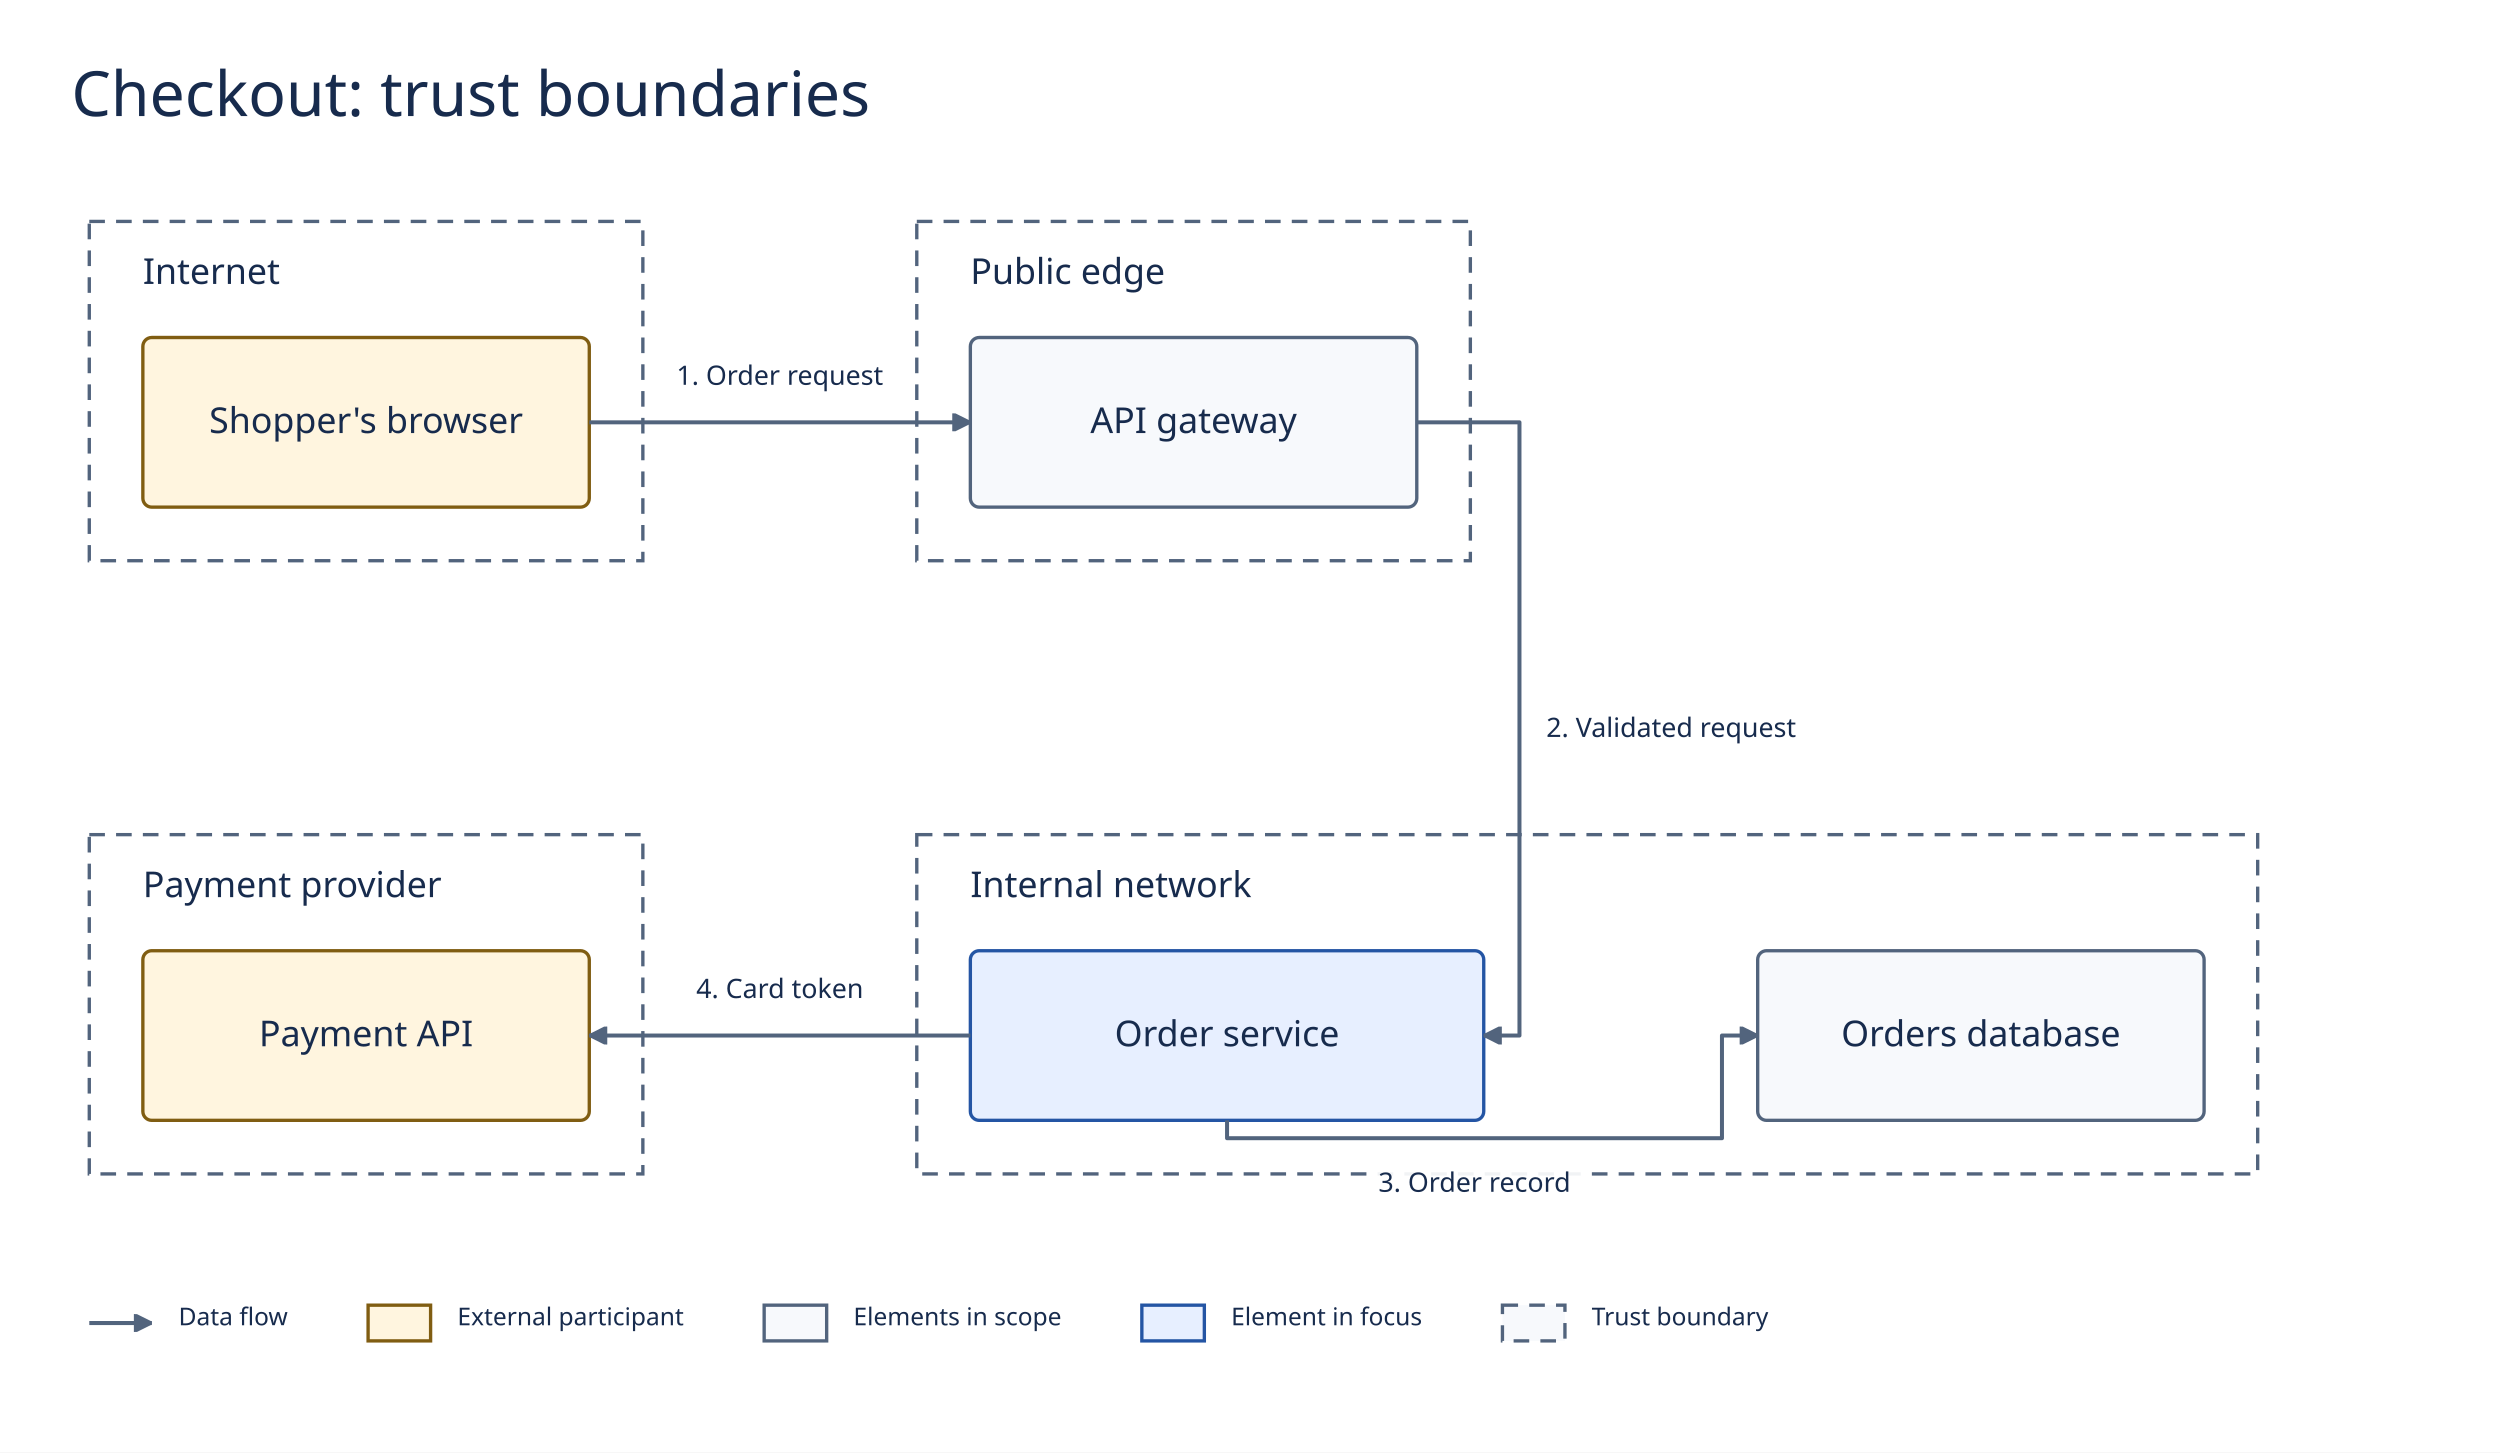
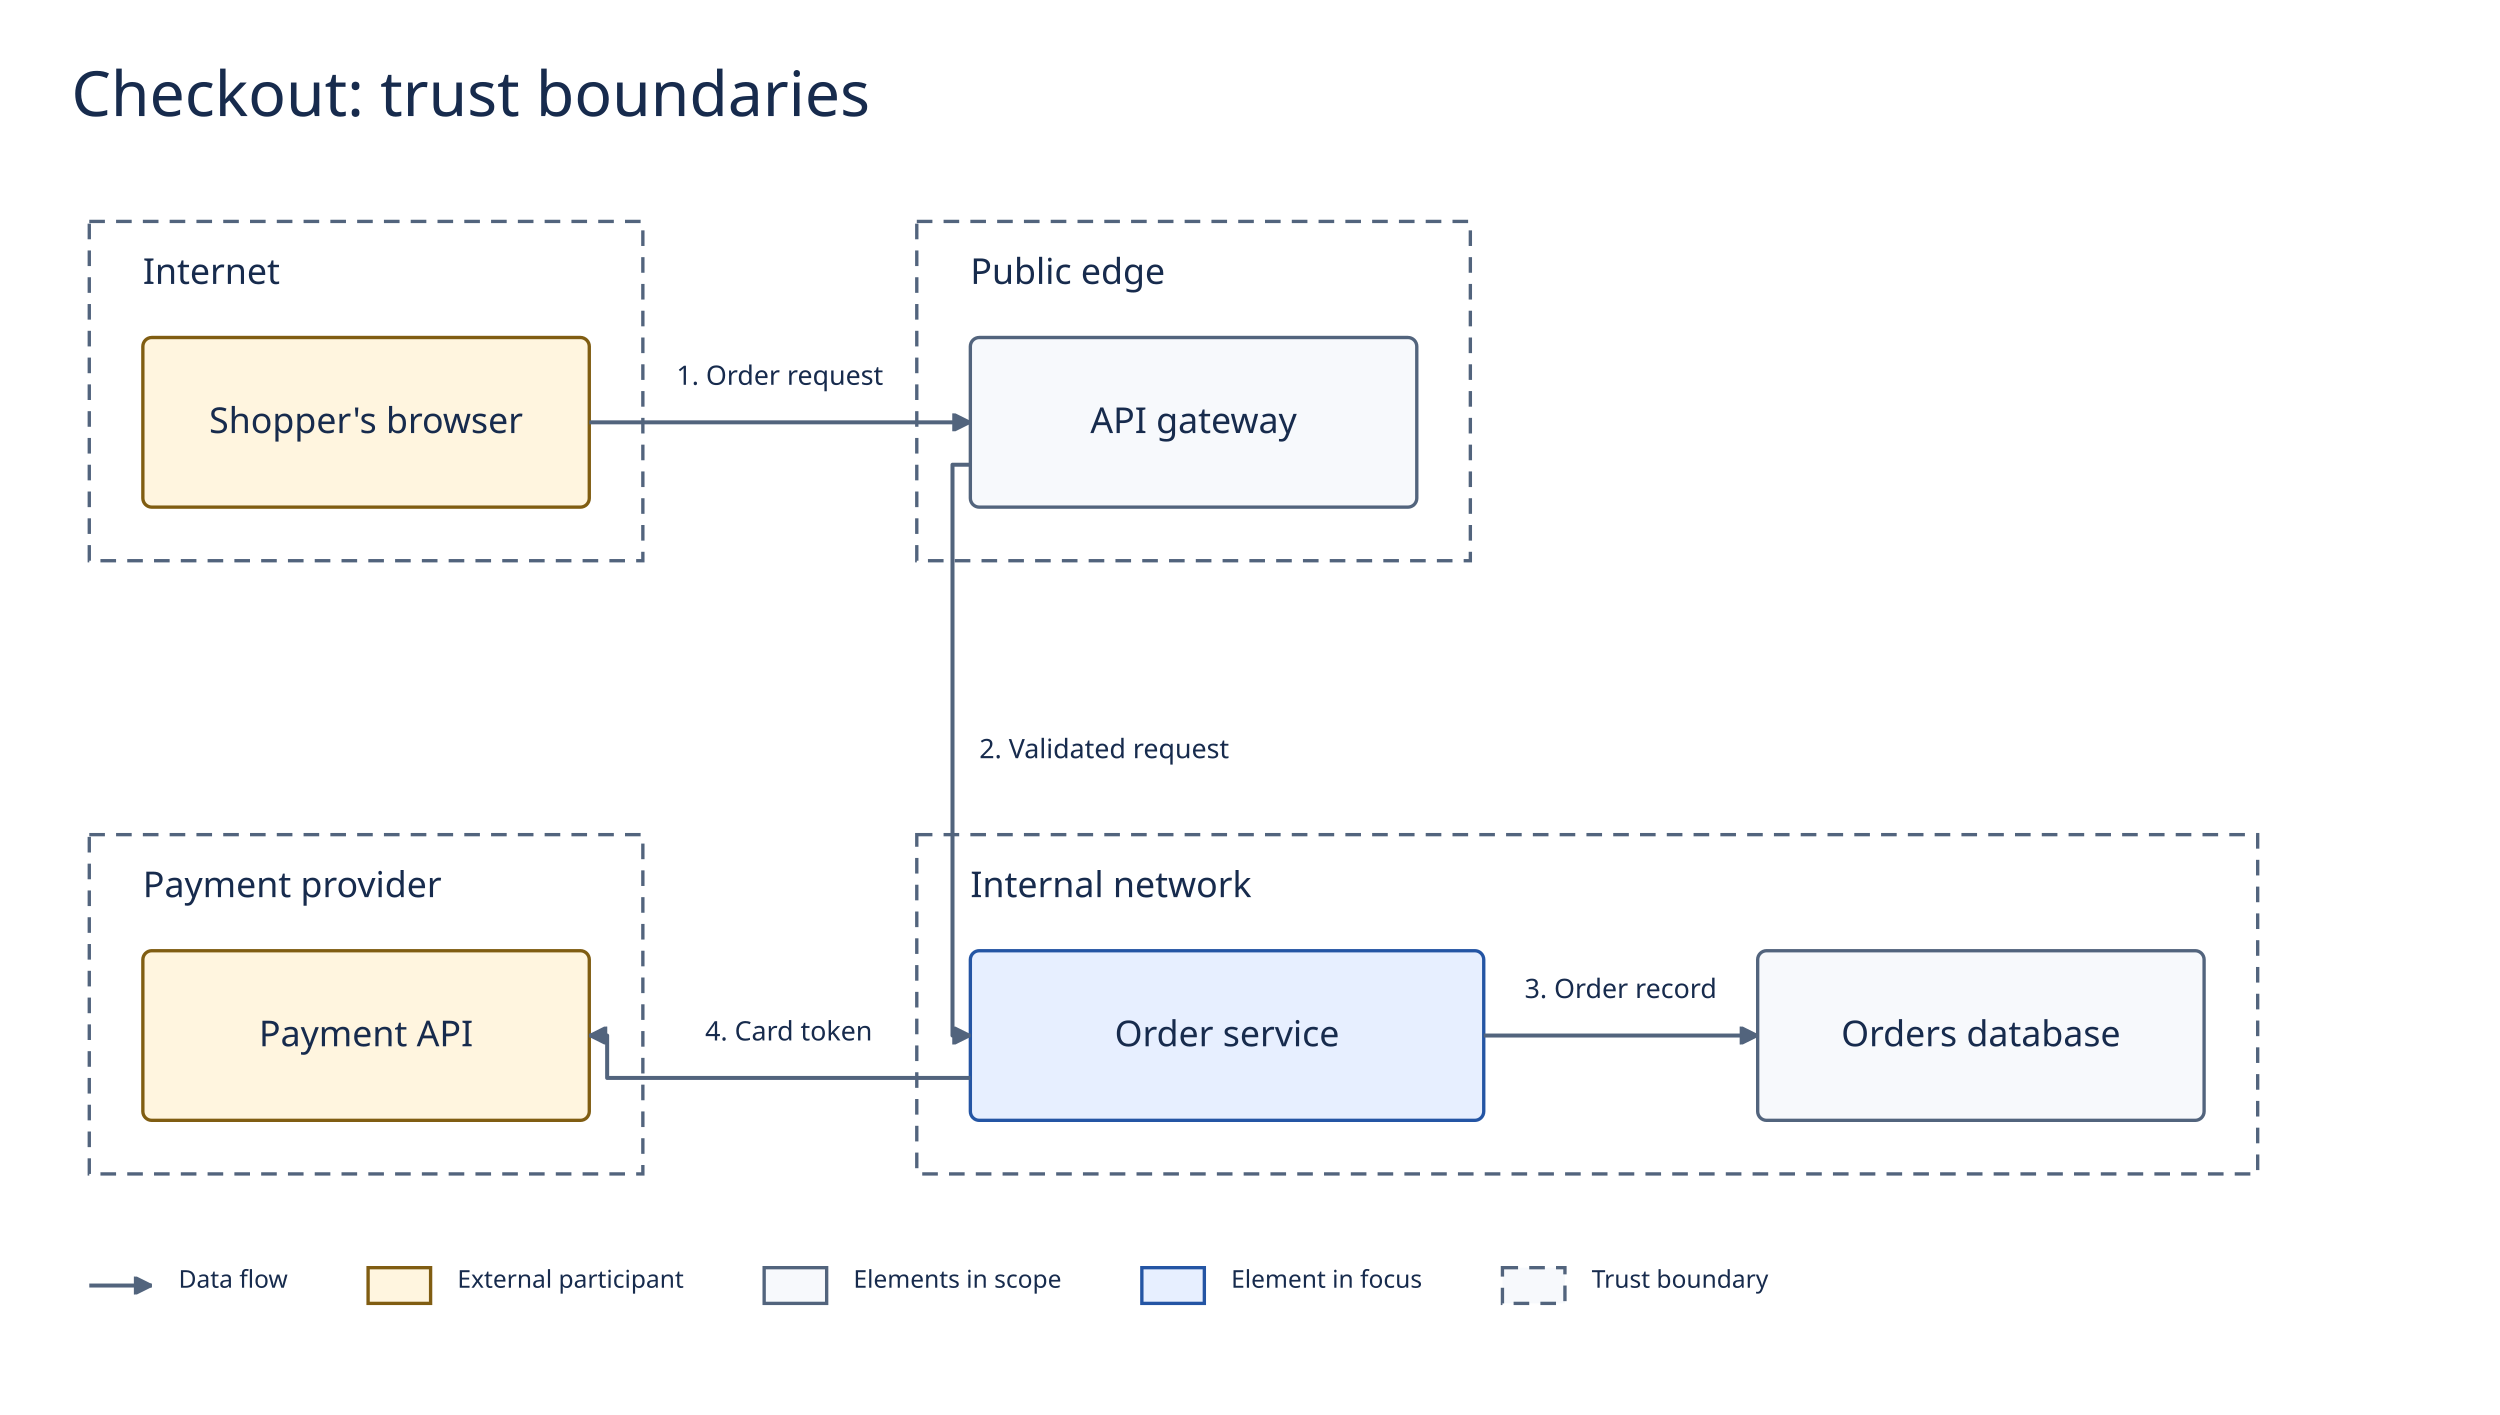
- <svg xmlns="http://www.w3.org/2000/svg" viewBox="0 0 1120 650.719" width="1120" height="650.719" lang="en" role="img" aria-labelledby="f2-en-document-title f2-en-document-desc" data-archatlas="0.1" data-measured-with="pillow">
+ <svg xmlns="http://www.w3.org/2000/svg" viewBox="0 0 1120 633.919" width="1120" height="633.919" lang="en" role="img" aria-labelledby="f2-en-document-title f2-en-document-desc" data-archatlas="0.1" data-measured-with="pillow">
  <defs>
    <marker id="f2-en-marker-peer-arrow" viewBox="0 0 10 10" refX="10" refY="5" markerWidth="8" markerHeight="8" markerUnits="userSpaceOnUse" orient="auto-start-reverse">
      <path d="M 0 0 L 10 5 L 0 10 Z" fill="#52647d" stroke="#52647d" stroke-width="1.5" />
    </marker>
    <marker id="f2-en-marker-peer-circle" viewBox="0 0 10 10" refX="5" refY="5" markerWidth="8" markerHeight="8" markerUnits="userSpaceOnUse">
      <circle cx="5" cy="5" r="3.5" fill="#ffffff" stroke="#52647d" stroke-width="1.5" />
    </marker>
  </defs>
-   <rect width="1120" height="650.719" fill="#ffffff" data-role="canvas" />
+   <rect width="1120" height="633.919" fill="#ffffff" data-role="canvas" />
  <rect id="f2-en-shape-group-g_net" data-id="g_net" data-role="group" data-parent="" data-kind="frame" fill="#ffffff" stroke="#52647d" stroke-width="1.5" data-box="40 99.2 248 152" stroke-dasharray="7 5" x="40" y="99.2" width="248" height="152" rx="0" />
  <rect id="f2-en-shape-node-shopper" data-id="shopper" data-role="node" data-parent="g_net" data-kind="external" fill="#fff5df" stroke="#805d12" stroke-width="1.5" data-box="64 151.2 200 76" x="64" y="151.2" width="200" height="76" rx="4" />
  <rect id="f2-en-shape-group-g_edge" data-id="g_edge" data-role="group" data-parent="" data-kind="frame" fill="#ffffff" stroke="#52647d" stroke-width="1.5" data-box="410.719 99.2 248 152" stroke-dasharray="7 5" x="410.719" y="99.2" width="248" height="152" rx="0" />
  <rect id="f2-en-shape-node-gw" data-id="gw" data-role="node" data-parent="g_edge" data-kind="component" fill="#f7f9fc" stroke="#52647d" stroke-width="1.5" data-box="434.719 151.2 200 76" x="434.719" y="151.2" width="200" height="76" rx="4" />
  <rect id="f2-en-shape-group-g_tp" data-id="g_tp" data-role="group" data-parent="" data-kind="frame" fill="#ffffff" stroke="#52647d" stroke-width="1.5" data-box="40 373.919 248 152" stroke-dasharray="7 5" x="40" y="373.919" width="248" height="152" rx="0" />
  <rect id="f2-en-shape-node-pay" data-id="pay" data-role="node" data-parent="g_tp" data-kind="external" fill="#fff5df" stroke="#805d12" stroke-width="1.5" data-box="64 425.919 200 76" x="64" y="425.919" width="200" height="76" rx="4" />
  <rect id="f2-en-shape-group-g_int" data-id="g_int" data-role="group" data-parent="" data-kind="frame" fill="#ffffff" stroke="#52647d" stroke-width="1.5" data-box="410.719 373.919 600.719 152" stroke-dasharray="7 5" x="410.719" y="373.919" width="600.719" height="152" rx="0" />
  <rect id="f2-en-shape-node-ord" data-id="ord" data-role="node" data-parent="g_int" data-kind="component" fill="#e7efff" stroke="#2455a4" stroke-width="1.5" data-box="434.719 425.919 230 76" x="434.719" y="425.919" width="230" height="76" rx="4" />
  <rect id="f2-en-shape-node-db" data-id="db" data-role="node" data-parent="g_int" data-kind="store" fill="#f7f9fc" stroke="#52647d" stroke-width="1.5" data-box="787.438 425.919 200 76" x="787.438" y="425.919" width="200" height="76" rx="4" />
-   <rect id="f2-en-shape-legend-swatch-__legend-swatch-1" data-id="__legend-swatch-1" data-role="legend-swatch" data-parent="" data-kind="component" fill="#fff5df" stroke="#805d12" stroke-width="1.5" data-box="164.906 584.719 28 16" x="164.906" y="584.719" width="28" height="16" rx="0" />
-   <rect id="f2-en-shape-legend-swatch-__legend-swatch-2" data-id="__legend-swatch-2" data-role="legend-swatch" data-parent="" data-kind="component" fill="#f7f9fc" stroke="#52647d" stroke-width="1.5" data-box="342.344 584.719 28 16" x="342.344" y="584.719" width="28" height="16" rx="0" />
-   <rect id="f2-en-shape-legend-swatch-__legend-swatch-3" data-id="__legend-swatch-3" data-role="legend-swatch" data-parent="" data-kind="component" fill="#e7efff" stroke="#2455a4" stroke-width="1.5" data-box="511.547 584.719 28 16" x="511.547" y="584.719" width="28" height="16" rx="0" />
-   <rect id="f2-en-shape-legend-swatch-__legend-swatch-4" data-id="__legend-swatch-4" data-role="legend-swatch" data-parent="" data-kind="component" fill="#f7f9fc" stroke="#52647d" stroke-width="1.5" data-box="673.094 584.719 28 16" stroke-dasharray="7 5" x="673.094" y="584.719" width="28" height="16" rx="0" />
+   <rect id="f2-en-shape-legend-swatch-__legend-swatch-1" data-id="__legend-swatch-1" data-role="legend-swatch" data-parent="" data-kind="component" fill="#fff5df" stroke="#805d12" stroke-width="1.5" data-box="164.906 567.919 28 16" x="164.906" y="567.919" width="28" height="16" rx="0" />
+   <rect id="f2-en-shape-legend-swatch-__legend-swatch-2" data-id="__legend-swatch-2" data-role="legend-swatch" data-parent="" data-kind="component" fill="#f7f9fc" stroke="#52647d" stroke-width="1.5" data-box="342.344 567.919 28 16" x="342.344" y="567.919" width="28" height="16" rx="0" />
+   <rect id="f2-en-shape-legend-swatch-__legend-swatch-3" data-id="__legend-swatch-3" data-role="legend-swatch" data-parent="" data-kind="component" fill="#e7efff" stroke="#2455a4" stroke-width="1.5" data-box="511.547 567.919 28 16" x="511.547" y="567.919" width="28" height="16" rx="0" />
+   <rect id="f2-en-shape-legend-swatch-__legend-swatch-4" data-id="__legend-swatch-4" data-role="legend-swatch" data-parent="" data-kind="component" fill="#f7f9fc" stroke="#52647d" stroke-width="1.5" data-box="673.094 567.919 28 16" stroke-dasharray="7 5" x="673.094" y="567.919" width="28" height="16" rx="0" />
  <polyline id="f2-en-edge-edge-1" data-id="edge-1" data-role="edge" data-from="shopper" data-to="gw" data-kind="data" points="264,189.2 434.719,189.2" fill="none" stroke="#52647d" stroke-width="1.8" stroke-linejoin="round" marker-end="url(#f2-en-marker-peer-arrow)" />
-   <polyline id="f2-en-edge-edge-2" data-id="edge-2" data-role="edge" data-from="gw" data-to="ord" data-kind="data" points="634.719,189.2 680.719,189.2 680.719,463.919 664.719,463.919" fill="none" stroke="#52647d" stroke-width="1.8" stroke-linejoin="round" marker-end="url(#f2-en-marker-peer-arrow)" />
-   <polyline id="f2-en-edge-edge-3" data-id="edge-3" data-role="edge" data-from="ord" data-to="db" data-kind="data" points="549.719,501.919 549.719,509.919 771.438,509.919 771.438,463.919 787.438,463.919" fill="none" stroke="#52647d" stroke-width="1.8" stroke-linejoin="round" marker-end="url(#f2-en-marker-peer-arrow)" />
-   <polyline id="f2-en-edge-edge-4" data-id="edge-4" data-role="edge" data-from="ord" data-to="pay" data-kind="data" points="434.719,463.919 264,463.919" fill="none" stroke="#52647d" stroke-width="1.8" stroke-linejoin="round" marker-end="url(#f2-en-marker-peer-arrow)" />
-   <polyline id="f2-en-edge-legend-line-0" data-id="legend-line-0" data-role="edge" data-from="" data-to="" data-kind="legend" points="40,592.719 68,592.719" fill="none" stroke="#52647d" stroke-width="1.8" stroke-linejoin="round" marker-end="url(#f2-en-marker-peer-arrow)" />
+   <polyline id="f2-en-edge-edge-2" data-id="edge-2" data-role="edge" data-from="gw" data-to="ord" data-kind="data" points="434.719,208.2 426.719,208.2 426.719,463.919 434.719,463.919" fill="none" stroke="#52647d" stroke-width="1.8" stroke-linejoin="round" marker-end="url(#f2-en-marker-peer-arrow)" />
+   <polyline id="f2-en-edge-edge-3" data-id="edge-3" data-role="edge" data-from="ord" data-to="db" data-kind="data" points="664.719,463.919 787.438,463.919" fill="none" stroke="#52647d" stroke-width="1.8" stroke-linejoin="round" marker-end="url(#f2-en-marker-peer-arrow)" />
+   <polyline id="f2-en-edge-edge-4" data-id="edge-4" data-role="edge" data-from="ord" data-to="pay" data-kind="data" points="434.719,482.919 272,482.919 272,463.919 264,463.919" fill="none" stroke="#52647d" stroke-width="1.8" stroke-linejoin="round" marker-end="url(#f2-en-marker-peer-arrow)" />
+   <polyline id="f2-en-edge-legend-line-0" data-id="legend-line-0" data-role="edge" data-from="" data-to="" data-kind="legend" points="40,575.919 68,575.919" fill="none" stroke="#52647d" stroke-width="1.8" stroke-linejoin="round" marker-end="url(#f2-en-marker-peer-arrow)" />
  <rect id="f2-en-shape-label-bg-__edge-1-background" data-id="__edge-1-background" data-role="label-bg" data-parent="edge-1" x="298.039" y="156.4" width="102.641" height="24.8" fill="#ffffff" fill-opacity="0.92" rx="3" />
-   <rect id="f2-en-shape-label-bg-__edge-2-background" data-id="__edge-2-background" data-role="label-bg" data-parent="edge-2" x="687.719" y="314.159" width="121.922" height="24.8" fill="#ffffff" fill-opacity="0.92" rx="3" />
-   <rect id="f2-en-shape-label-bg-__edge-3-background" data-id="__edge-3-background" data-role="label-bg" data-parent="edge-3" x="612.516" y="517.919" width="96.125" height="24.8" fill="#ffffff" fill-opacity="0.92" rx="3" />
-   <rect id="f2-en-shape-label-bg-__edge-4-background" data-id="__edge-4-background" data-role="label-bg" data-parent="edge-4" x="306.898" y="431.119" width="84.922" height="24.8" fill="#ffffff" fill-opacity="0.92" rx="3" />
+   <rect id="f2-en-shape-label-bg-__edge-2-background" data-id="__edge-2-background" data-role="label-bg" data-parent="edge-2" x="433.719" y="323.659" width="121.922" height="24.8" fill="#ffffff" fill-opacity="0.92" rx="3" />
+   <rect id="f2-en-shape-label-bg-__edge-3-background" data-id="__edge-3-background" data-role="label-bg" data-parent="edge-3" x="678.016" y="431.119" width="96.125" height="24.8" fill="#ffffff" fill-opacity="0.92" rx="3" />
+   <rect id="f2-en-shape-label-bg-__edge-4-background" data-id="__edge-4-background" data-role="label-bg" data-parent="edge-4" x="310.898" y="450.119" width="84.922" height="24.8" fill="#ffffff" fill-opacity="0.92" rx="3" />
  <text id="f2-en-text-title-figure-title" data-id="figure-title" data-role="title" data-owner="" x="32" y="52" data-source="Checkout: trust boundaries" font-size="28" font-family="&quot;Noto Sans CJK SC&quot;, &quot;Source Han Sans SC&quot;, &quot;PingFang SC&quot;, &quot;Microsoft YaHei&quot;, &quot;WenQuanYi Zen Hei&quot;, &quot;Noto Sans&quot;, &quot;DejaVu Sans&quot;, &quot;Liberation Sans&quot;, sans-serif" text-anchor="start" fill="#172b4d" data-text-box="32 24 357.734 39.2">
    <tspan x="32" y="52">
-       <tspan font-family="Noto Sans">Checkout: trust boundaries</tspan>
+       <tspan font-family="Noto Sans" x="32">Checkout:</tspan>
+       <tspan font-family="Noto Sans" x="163.031"> </tspan>
+       <tspan font-family="Noto Sans" x="170.312">trust</tspan>
+       <tspan font-family="Noto Sans" x="232.797"> </tspan>
+       <tspan font-family="Noto Sans" x="240.078">boundaries</tspan>
    </tspan>
  </text>
  <text id="f2-en-text-group-title-g_net-title" data-id="g_net-title" data-role="group-title" data-owner="g_net" x="64" y="127.2" data-source="Internet" font-size="16" font-family="&quot;Noto Sans CJK SC&quot;, &quot;Source Han Sans SC&quot;, &quot;PingFang SC&quot;, &quot;Microsoft YaHei&quot;, &quot;WenQuanYi Zen Hei&quot;, &quot;Noto Sans&quot;, &quot;DejaVu Sans&quot;, &quot;Liberation Sans&quot;, sans-serif" text-anchor="start" fill="#172b4d" data-text-box="64 111.2 61.438 22.4">
    <tspan x="64" y="127.2">
-       <tspan font-family="Noto Sans">Internet</tspan>
+       <tspan font-family="Noto Sans" x="64">Internet</tspan>
    </tspan>
  </text>
-   <text id="f2-en-text-name-shopper-name" data-id="shopper-name" data-role="name" data-owner="shopper" x="164" y="194" data-source="Shopper's browser" font-size="16" font-family="&quot;Noto Sans CJK SC&quot;, &quot;Source Han Sans SC&quot;, &quot;PingFang SC&quot;, &quot;Microsoft YaHei&quot;, &quot;WenQuanYi Zen Hei&quot;, &quot;Noto Sans&quot;, &quot;DejaVu Sans&quot;, &quot;Liberation Sans&quot;, sans-serif" text-anchor="middle" fill="#172b4d" data-text-box="93.68 178 140.641 22.4">
-     <tspan x="164" y="194">
-       <tspan font-family="Noto Sans">Shopper's browser</tspan>
+   <text id="f2-en-text-name-shopper-name" data-id="shopper-name" data-role="name" data-owner="shopper" x="164" y="194" data-source="Shopper's browser" font-size="16" font-family="&quot;Noto Sans CJK SC&quot;, &quot;Source Han Sans SC&quot;, &quot;PingFang SC&quot;, &quot;Microsoft YaHei&quot;, &quot;WenQuanYi Zen Hei&quot;, &quot;Noto Sans&quot;, &quot;DejaVu Sans&quot;, &quot;Liberation Sans&quot;, sans-serif" text-anchor="start" fill="#172b4d" data-text-box="93.68 178 140.641 22.4">
+     <tspan x="93.68" y="194">
+       <tspan font-family="Noto Sans" x="93.68">Shopper's</tspan>
+       <tspan font-family="Noto Sans" x="168.773"> </tspan>
+       <tspan font-family="Noto Sans" x="172.93">browser</tspan>
    </tspan>
  </text>
  <text id="f2-en-text-group-title-g_edge-title" data-id="g_edge-title" data-role="group-title" data-owner="g_edge" x="434.719" y="127.2" data-source="Public edge" font-size="16" font-family="&quot;Noto Sans CJK SC&quot;, &quot;Source Han Sans SC&quot;, &quot;PingFang SC&quot;, &quot;Microsoft YaHei&quot;, &quot;WenQuanYi Zen Hei&quot;, &quot;Noto Sans&quot;, &quot;DejaVu Sans&quot;, &quot;Liberation Sans&quot;, sans-serif" text-anchor="start" fill="#172b4d" data-text-box="434.719 111.2 87.266 22.4">
    <tspan x="434.719" y="127.2">
-       <tspan font-family="Noto Sans">Public edge</tspan>
+       <tspan font-family="Noto Sans" x="434.719">Public</tspan>
+       <tspan font-family="Noto Sans" x="480.078"> </tspan>
+       <tspan font-family="Noto Sans" x="484.234">edge</tspan>
    </tspan>
  </text>
-   <text id="f2-en-text-name-gw-name" data-id="gw-name" data-role="name" data-owner="gw" x="534.719" y="194" data-source="API gateway" font-size="16" font-family="&quot;Noto Sans CJK SC&quot;, &quot;Source Han Sans SC&quot;, &quot;PingFang SC&quot;, &quot;Microsoft YaHei&quot;, &quot;WenQuanYi Zen Hei&quot;, &quot;Noto Sans&quot;, &quot;DejaVu Sans&quot;, &quot;Liberation Sans&quot;, sans-serif" text-anchor="middle" fill="#172b4d" data-text-box="488.469 178 92.5 22.4">
-     <tspan x="534.719" y="194">
-       <tspan font-family="Noto Sans">API gateway</tspan>
+   <text id="f2-en-text-name-gw-name" data-id="gw-name" data-role="name" data-owner="gw" x="534.719" y="194" data-source="API gateway" font-size="16" font-family="&quot;Noto Sans CJK SC&quot;, &quot;Source Han Sans SC&quot;, &quot;PingFang SC&quot;, &quot;Microsoft YaHei&quot;, &quot;WenQuanYi Zen Hei&quot;, &quot;Noto Sans&quot;, &quot;DejaVu Sans&quot;, &quot;Liberation Sans&quot;, sans-serif" text-anchor="start" fill="#172b4d" data-text-box="488.469 178 92.5 22.4">
+     <tspan x="488.469" y="194">
+       <tspan font-family="Noto Sans" x="488.469">API</tspan>
+       <tspan font-family="Noto Sans" x="513.797"> </tspan>
+       <tspan font-family="Noto Sans" x="517.953">gateway</tspan>
    </tspan>
  </text>
  <text id="f2-en-text-group-title-g_tp-title" data-id="g_tp-title" data-role="group-title" data-owner="g_tp" x="64" y="401.919" data-source="Payment provider" font-size="16" font-family="&quot;Noto Sans CJK SC&quot;, &quot;Source Han Sans SC&quot;, &quot;PingFang SC&quot;, &quot;Microsoft YaHei&quot;, &quot;WenQuanYi Zen Hei&quot;, &quot;Noto Sans&quot;, &quot;DejaVu Sans&quot;, &quot;Liberation Sans&quot;, sans-serif" text-anchor="start" fill="#172b4d" data-text-box="64 385.919 133.875 22.4">
    <tspan x="64" y="401.919">
-       <tspan font-family="Noto Sans">Payment provider</tspan>
+       <tspan font-family="Noto Sans" x="64">Payment</tspan>
+       <tspan font-family="Noto Sans" x="130.469"> </tspan>
+       <tspan font-family="Noto Sans" x="134.625">provider</tspan>
    </tspan>
  </text>
-   <text id="f2-en-text-name-pay-name" data-id="pay-name" data-role="name" data-owner="pay" x="164" y="468.719" data-source="Payment API" font-size="16" font-family="&quot;Noto Sans CJK SC&quot;, &quot;Source Han Sans SC&quot;, &quot;PingFang SC&quot;, &quot;Microsoft YaHei&quot;, &quot;WenQuanYi Zen Hei&quot;, &quot;Noto Sans&quot;, &quot;DejaVu Sans&quot;, &quot;Liberation Sans&quot;, sans-serif" text-anchor="middle" fill="#172b4d" data-text-box="116.023 452.719 95.953 22.4">
-     <tspan x="164" y="468.719">
-       <tspan font-family="Noto Sans">Payment API</tspan>
+   <text id="f2-en-text-name-pay-name" data-id="pay-name" data-role="name" data-owner="pay" x="164" y="468.719" data-source="Payment API" font-size="16" font-family="&quot;Noto Sans CJK SC&quot;, &quot;Source Han Sans SC&quot;, &quot;PingFang SC&quot;, &quot;Microsoft YaHei&quot;, &quot;WenQuanYi Zen Hei&quot;, &quot;Noto Sans&quot;, &quot;DejaVu Sans&quot;, &quot;Liberation Sans&quot;, sans-serif" text-anchor="start" fill="#172b4d" data-text-box="116.023 452.719 95.953 22.4">
+     <tspan x="116.023" y="468.719">
+       <tspan font-family="Noto Sans" x="116.023">Payment</tspan>
+       <tspan font-family="Noto Sans" x="182.492"> </tspan>
+       <tspan font-family="Noto Sans" x="186.648">API</tspan>
    </tspan>
  </text>
  <text id="f2-en-text-group-title-g_int-title" data-id="g_int-title" data-role="group-title" data-owner="g_int" x="434.719" y="401.919" data-source="Internal network" font-size="16" font-family="&quot;Noto Sans CJK SC&quot;, &quot;Source Han Sans SC&quot;, &quot;PingFang SC&quot;, &quot;Microsoft YaHei&quot;, &quot;WenQuanYi Zen Hei&quot;, &quot;Noto Sans&quot;, &quot;DejaVu Sans&quot;, &quot;Liberation Sans&quot;, sans-serif" text-anchor="start" fill="#172b4d" data-text-box="434.719 385.919 126 22.4">
    <tspan x="434.719" y="401.919">
-       <tspan font-family="Noto Sans">Internal network</tspan>
+       <tspan font-family="Noto Sans" x="434.719">Internal</tspan>
+       <tspan font-family="Noto Sans" x="494.438"> </tspan>
+       <tspan font-family="Noto Sans" x="498.594">network</tspan>
    </tspan>
  </text>
-   <text id="f2-en-text-name-ord-name" data-id="ord-name" data-role="name" data-owner="ord" x="549.719" y="468.719" data-source="Order service" font-size="16" font-family="&quot;Noto Sans CJK SC&quot;, &quot;Source Han Sans SC&quot;, &quot;PingFang SC&quot;, &quot;Microsoft YaHei&quot;, &quot;WenQuanYi Zen Hei&quot;, &quot;Noto Sans&quot;, &quot;DejaVu Sans&quot;, &quot;Liberation Sans&quot;, sans-serif" text-anchor="middle" fill="#172b4d" data-text-box="499.367 452.719 100.703 22.4">
-     <tspan x="549.719" y="468.719">
-       <tspan font-family="Noto Sans">Order service</tspan>
+   <text id="f2-en-text-name-ord-name" data-id="ord-name" data-role="name" data-owner="ord" x="549.719" y="468.719" data-source="Order service" font-size="16" font-family="&quot;Noto Sans CJK SC&quot;, &quot;Source Han Sans SC&quot;, &quot;PingFang SC&quot;, &quot;Microsoft YaHei&quot;, &quot;WenQuanYi Zen Hei&quot;, &quot;Noto Sans&quot;, &quot;DejaVu Sans&quot;, &quot;Liberation Sans&quot;, sans-serif" text-anchor="start" fill="#172b4d" data-text-box="499.367 452.719 100.703 22.4">
+     <tspan x="499.367" y="468.719">
+       <tspan font-family="Noto Sans" x="499.367">Order</tspan>
+       <tspan font-family="Noto Sans" x="543.648"> </tspan>
+       <tspan font-family="Noto Sans" x="547.805">service</tspan>
    </tspan>
  </text>
-   <text id="f2-en-text-name-db-name" data-id="db-name" data-role="name" data-owner="db" x="887.438" y="468.719" data-source="Orders database" font-size="16" font-family="&quot;Noto Sans CJK SC&quot;, &quot;Source Han Sans SC&quot;, &quot;PingFang SC&quot;, &quot;Microsoft YaHei&quot;, &quot;WenQuanYi Zen Hei&quot;, &quot;Noto Sans&quot;, &quot;DejaVu Sans&quot;, &quot;Liberation Sans&quot;, sans-serif" text-anchor="middle" fill="#172b4d" data-text-box="824.859 452.719 125.156 22.4">
-     <tspan x="887.438" y="468.719">
-       <tspan font-family="Noto Sans">Orders database</tspan>
+   <text id="f2-en-text-name-db-name" data-id="db-name" data-role="name" data-owner="db" x="887.438" y="468.719" data-source="Orders database" font-size="16" font-family="&quot;Noto Sans CJK SC&quot;, &quot;Source Han Sans SC&quot;, &quot;PingFang SC&quot;, &quot;Microsoft YaHei&quot;, &quot;WenQuanYi Zen Hei&quot;, &quot;Noto Sans&quot;, &quot;DejaVu Sans&quot;, &quot;Liberation Sans&quot;, sans-serif" text-anchor="start" fill="#172b4d" data-text-box="824.859 452.719 125.156 22.4">
+     <tspan x="824.859" y="468.719">
+       <tspan font-family="Noto Sans" x="824.859">Orders</tspan>
+       <tspan font-family="Noto Sans" x="876.797"> </tspan>
+       <tspan font-family="Noto Sans" x="880.953">database</tspan>
    </tspan>
  </text>
-   <text id="f2-en-text-edge-label-edge-1-label" data-id="edge-1-label" data-role="edge-label" data-owner="edge-1" x="349.359" y="172.4" data-source="1. Order request" font-size="12" font-family="&quot;Noto Sans CJK SC&quot;, &quot;Source Han Sans SC&quot;, &quot;PingFang SC&quot;, &quot;Microsoft YaHei&quot;, &quot;WenQuanYi Zen Hei&quot;, &quot;Noto Sans&quot;, &quot;DejaVu Sans&quot;, &quot;Liberation Sans&quot;, sans-serif" text-anchor="middle" fill="#172b4d" data-text-box="303.039 160.4 92.641 16.8">
-     <tspan x="349.359" y="172.4">
-       <tspan font-family="Noto Sans">1. Order request</tspan>
+   <text id="f2-en-text-edge-label-edge-1-label" data-id="edge-1-label" data-role="edge-label" data-owner="edge-1" x="349.359" y="172.4" data-source="1. Order request" font-size="12" font-family="&quot;Noto Sans CJK SC&quot;, &quot;Source Han Sans SC&quot;, &quot;PingFang SC&quot;, &quot;Microsoft YaHei&quot;, &quot;WenQuanYi Zen Hei&quot;, &quot;Noto Sans&quot;, &quot;DejaVu Sans&quot;, &quot;Liberation Sans&quot;, sans-serif" text-anchor="start" fill="#172b4d" data-text-box="303.039 160.4 92.641 16.8">
+     <tspan x="303.039" y="172.4">
+       <tspan font-family="Noto Sans" x="303.039">1.</tspan>
+       <tspan font-family="Noto Sans" x="313.117"> </tspan>
+       <tspan font-family="Noto Sans" x="316.242">Order</tspan>
+       <tspan font-family="Noto Sans" x="349.43"> </tspan>
+       <tspan font-family="Noto Sans" x="352.555">request</tspan>
    </tspan>
  </text>
-   <text id="f2-en-text-edge-label-edge-2-label" data-id="edge-2-label" data-role="edge-label" data-owner="edge-2" x="748.68" y="330.159" data-source="2. Validated request" font-size="12" font-family="&quot;Noto Sans CJK SC&quot;, &quot;Source Han Sans SC&quot;, &quot;PingFang SC&quot;, &quot;Microsoft YaHei&quot;, &quot;WenQuanYi Zen Hei&quot;, &quot;Noto Sans&quot;, &quot;DejaVu Sans&quot;, &quot;Liberation Sans&quot;, sans-serif" text-anchor="middle" fill="#172b4d" data-text-box="692.719 318.159 111.922 16.8">
-     <tspan x="748.68" y="330.159">
-       <tspan font-family="Noto Sans">2. Validated request</tspan>
+   <text id="f2-en-text-edge-label-edge-2-label" data-id="edge-2-label" data-role="edge-label" data-owner="edge-2" x="494.68" y="339.659" data-source="2. Validated request" font-size="12" font-family="&quot;Noto Sans CJK SC&quot;, &quot;Source Han Sans SC&quot;, &quot;PingFang SC&quot;, &quot;Microsoft YaHei&quot;, &quot;WenQuanYi Zen Hei&quot;, &quot;Noto Sans&quot;, &quot;DejaVu Sans&quot;, &quot;Liberation Sans&quot;, sans-serif" text-anchor="start" fill="#172b4d" data-text-box="438.719 327.659 111.922 16.8">
+     <tspan x="438.719" y="339.659">
+       <tspan font-family="Noto Sans" x="438.719">2.</tspan>
+       <tspan font-family="Noto Sans" x="448.797"> </tspan>
+       <tspan font-family="Noto Sans" x="451.922">Validated</tspan>
+       <tspan font-family="Noto Sans" x="504.391"> </tspan>
+       <tspan font-family="Noto Sans" x="507.516">request</tspan>
    </tspan>
  </text>
-   <text id="f2-en-text-edge-label-edge-3-label" data-id="edge-3-label" data-role="edge-label" data-owner="edge-3" x="660.578" y="533.919" data-source="3. Order record" font-size="12" font-family="&quot;Noto Sans CJK SC&quot;, &quot;Source Han Sans SC&quot;, &quot;PingFang SC&quot;, &quot;Microsoft YaHei&quot;, &quot;WenQuanYi Zen Hei&quot;, &quot;Noto Sans&quot;, &quot;DejaVu Sans&quot;, &quot;Liberation Sans&quot;, sans-serif" text-anchor="middle" fill="#172b4d" data-text-box="617.516 521.919 86.125 16.8">
-     <tspan x="660.578" y="533.919">
-       <tspan font-family="Noto Sans">3. Order record</tspan>
+   <text id="f2-en-text-edge-label-edge-3-label" data-id="edge-3-label" data-role="edge-label" data-owner="edge-3" x="726.078" y="447.119" data-source="3. Order record" font-size="12" font-family="&quot;Noto Sans CJK SC&quot;, &quot;Source Han Sans SC&quot;, &quot;PingFang SC&quot;, &quot;Microsoft YaHei&quot;, &quot;WenQuanYi Zen Hei&quot;, &quot;Noto Sans&quot;, &quot;DejaVu Sans&quot;, &quot;Liberation Sans&quot;, sans-serif" text-anchor="start" fill="#172b4d" data-text-box="683.016 435.119 86.125 16.8">
+     <tspan x="683.016" y="447.119">
+       <tspan font-family="Noto Sans" x="683.016">3.</tspan>
+       <tspan font-family="Noto Sans" x="693.094"> </tspan>
+       <tspan font-family="Noto Sans" x="696.219">Order</tspan>
+       <tspan font-family="Noto Sans" x="729.406"> </tspan>
+       <tspan font-family="Noto Sans" x="732.531">record</tspan>
    </tspan>
  </text>
-   <text id="f2-en-text-edge-label-edge-4-label" data-id="edge-4-label" data-role="edge-label" data-owner="edge-4" x="349.359" y="447.119" data-source="4. Card token" font-size="12" font-family="&quot;Noto Sans CJK SC&quot;, &quot;Source Han Sans SC&quot;, &quot;PingFang SC&quot;, &quot;Microsoft YaHei&quot;, &quot;WenQuanYi Zen Hei&quot;, &quot;Noto Sans&quot;, &quot;DejaVu Sans&quot;, &quot;Liberation Sans&quot;, sans-serif" text-anchor="middle" fill="#172b4d" data-text-box="311.898 435.119 74.922 16.8">
-     <tspan x="349.359" y="447.119">
-       <tspan font-family="Noto Sans">4. Card token</tspan>
+   <text id="f2-en-text-edge-label-edge-4-label" data-id="edge-4-label" data-role="edge-label" data-owner="edge-4" x="353.359" y="466.119" data-source="4. Card token" font-size="12" font-family="&quot;Noto Sans CJK SC&quot;, &quot;Source Han Sans SC&quot;, &quot;PingFang SC&quot;, &quot;Microsoft YaHei&quot;, &quot;WenQuanYi Zen Hei&quot;, &quot;Noto Sans&quot;, &quot;DejaVu Sans&quot;, &quot;Liberation Sans&quot;, sans-serif" text-anchor="start" fill="#172b4d" data-text-box="315.898 454.119 74.922 16.8">
+     <tspan x="315.898" y="466.119">
+       <tspan font-family="Noto Sans" x="315.898">4.</tspan>
+       <tspan font-family="Noto Sans" x="325.977"> </tspan>
+       <tspan font-family="Noto Sans" x="329.102">Card</tspan>
+       <tspan font-family="Noto Sans" x="355.508"> </tspan>
+       <tspan font-family="Noto Sans" x="358.633">token</tspan>
    </tspan>
  </text>
-   <text id="f2-en-text-legend-legend-0" data-id="legend-0" data-role="legend" data-owner="" x="80" y="593.719" data-source="Data flow" font-size="11" font-family="&quot;Noto Sans CJK SC&quot;, &quot;Source Han Sans SC&quot;, &quot;PingFang SC&quot;, &quot;Microsoft YaHei&quot;, &quot;WenQuanYi Zen Hei&quot;, &quot;Noto Sans&quot;, &quot;DejaVu Sans&quot;, &quot;Liberation Sans&quot;, sans-serif" text-anchor="start" fill="#172b4d" data-text-box="80 582.719 48.906 15.4">
-     <tspan x="80" y="593.719">
-       <tspan font-family="Noto Sans">Data flow</tspan>
+   <text id="f2-en-text-legend-legend-0" data-id="legend-0" data-role="legend" data-owner="" x="80" y="576.919" data-source="Data flow" font-size="11" font-family="&quot;Noto Sans CJK SC&quot;, &quot;Source Han Sans SC&quot;, &quot;PingFang SC&quot;, &quot;Microsoft YaHei&quot;, &quot;WenQuanYi Zen Hei&quot;, &quot;Noto Sans&quot;, &quot;DejaVu Sans&quot;, &quot;Liberation Sans&quot;, sans-serif" text-anchor="start" fill="#172b4d" data-text-box="80 565.919 48.906 15.4">
+     <tspan x="80" y="576.919">
+       <tspan font-family="Noto Sans" x="80">Data</tspan>
+       <tspan font-family="Noto Sans" x="104.344"> </tspan>
+       <tspan font-family="Noto Sans" x="107.203">flow</tspan>
    </tspan>
  </text>
-   <text id="f2-en-text-legend-legend-1" data-id="legend-1" data-role="legend" data-owner="" x="204.906" y="593.719" data-source="External participant" font-size="11" font-family="&quot;Noto Sans CJK SC&quot;, &quot;Source Han Sans SC&quot;, &quot;PingFang SC&quot;, &quot;Microsoft YaHei&quot;, &quot;WenQuanYi Zen Hei&quot;, &quot;Noto Sans&quot;, &quot;DejaVu Sans&quot;, &quot;Liberation Sans&quot;, sans-serif" text-anchor="start" fill="#172b4d" data-text-box="204.906 582.719 101.438 15.4">
-     <tspan x="204.906" y="593.719">
-       <tspan font-family="Noto Sans">External participant</tspan>
+   <text id="f2-en-text-legend-legend-1" data-id="legend-1" data-role="legend" data-owner="" x="204.906" y="576.919" data-source="External participant" font-size="11" font-family="&quot;Noto Sans CJK SC&quot;, &quot;Source Han Sans SC&quot;, &quot;PingFang SC&quot;, &quot;Microsoft YaHei&quot;, &quot;WenQuanYi Zen Hei&quot;, &quot;Noto Sans&quot;, &quot;DejaVu Sans&quot;, &quot;Liberation Sans&quot;, sans-serif" text-anchor="start" fill="#172b4d" data-text-box="204.906 565.919 101.438 15.4">
+     <tspan x="204.906" y="576.919">
+       <tspan font-family="Noto Sans" x="204.906">External</tspan>
+       <tspan font-family="Noto Sans" x="247.359"> </tspan>
+       <tspan font-family="Noto Sans" x="250.219">participant</tspan>
    </tspan>
  </text>
-   <text id="f2-en-text-legend-legend-2" data-id="legend-2" data-role="legend" data-owner="" x="382.344" y="593.719" data-source="Elements in scope" font-size="11" font-family="&quot;Noto Sans CJK SC&quot;, &quot;Source Han Sans SC&quot;, &quot;PingFang SC&quot;, &quot;Microsoft YaHei&quot;, &quot;WenQuanYi Zen Hei&quot;, &quot;Noto Sans&quot;, &quot;DejaVu Sans&quot;, &quot;Liberation Sans&quot;, sans-serif" text-anchor="start" fill="#172b4d" data-text-box="382.344 582.719 93.203 15.4">
-     <tspan x="382.344" y="593.719">
-       <tspan font-family="Noto Sans">Elements in scope</tspan>
+   <text id="f2-en-text-legend-legend-2" data-id="legend-2" data-role="legend" data-owner="" x="382.344" y="576.919" data-source="Elements in scope" font-size="11" font-family="&quot;Noto Sans CJK SC&quot;, &quot;Source Han Sans SC&quot;, &quot;PingFang SC&quot;, &quot;Microsoft YaHei&quot;, &quot;WenQuanYi Zen Hei&quot;, &quot;Noto Sans&quot;, &quot;DejaVu Sans&quot;, &quot;Liberation Sans&quot;, sans-serif" text-anchor="start" fill="#172b4d" data-text-box="382.344 565.919 93.203 15.4">
+     <tspan x="382.344" y="576.919">
+       <tspan font-family="Noto Sans" x="382.344">Elements</tspan>
+       <tspan font-family="Noto Sans" x="430.016"> </tspan>
+       <tspan font-family="Noto Sans" x="432.875">in</tspan>
+       <tspan font-family="Noto Sans" x="442.516"> </tspan>
+       <tspan font-family="Noto Sans" x="445.375">scope</tspan>
    </tspan>
  </text>
-   <text id="f2-en-text-legend-legend-3" data-id="legend-3" data-role="legend" data-owner="" x="551.547" y="593.719" data-source="Element in focus" font-size="11" font-family="&quot;Noto Sans CJK SC&quot;, &quot;Source Han Sans SC&quot;, &quot;PingFang SC&quot;, &quot;Microsoft YaHei&quot;, &quot;WenQuanYi Zen Hei&quot;, &quot;Noto Sans&quot;, &quot;DejaVu Sans&quot;, &quot;Liberation Sans&quot;, sans-serif" text-anchor="start" fill="#172b4d" data-text-box="551.547 582.719 85.547 15.4">
-     <tspan x="551.547" y="593.719">
-       <tspan font-family="Noto Sans">Element in focus</tspan>
+   <text id="f2-en-text-legend-legend-3" data-id="legend-3" data-role="legend" data-owner="" x="551.547" y="576.919" data-source="Element in focus" font-size="11" font-family="&quot;Noto Sans CJK SC&quot;, &quot;Source Han Sans SC&quot;, &quot;PingFang SC&quot;, &quot;Microsoft YaHei&quot;, &quot;WenQuanYi Zen Hei&quot;, &quot;Noto Sans&quot;, &quot;DejaVu Sans&quot;, &quot;Liberation Sans&quot;, sans-serif" text-anchor="start" fill="#172b4d" data-text-box="551.547 565.919 85.547 15.4">
+     <tspan x="551.547" y="576.919">
+       <tspan font-family="Noto Sans" x="551.547">Element</tspan>
+       <tspan font-family="Noto Sans" x="593.953"> </tspan>
+       <tspan font-family="Noto Sans" x="596.812">in</tspan>
+       <tspan font-family="Noto Sans" x="606.453"> </tspan>
+       <tspan font-family="Noto Sans" x="609.312">focus</tspan>
    </tspan>
  </text>
-   <text id="f2-en-text-legend-legend-4" data-id="legend-4" data-role="legend" data-owner="" x="713.094" y="593.719" data-source="Trust boundary" font-size="11" font-family="&quot;Noto Sans CJK SC&quot;, &quot;Source Han Sans SC&quot;, &quot;PingFang SC&quot;, &quot;Microsoft YaHei&quot;, &quot;WenQuanYi Zen Hei&quot;, &quot;Noto Sans&quot;, &quot;DejaVu Sans&quot;, &quot;Liberation Sans&quot;, sans-serif" text-anchor="start" fill="#172b4d" data-text-box="713.094 582.719 79.109 15.4">
-     <tspan x="713.094" y="593.719">
-       <tspan font-family="Noto Sans">Trust boundary</tspan>
+   <text id="f2-en-text-legend-legend-4" data-id="legend-4" data-role="legend" data-owner="" x="713.094" y="576.919" data-source="Trust boundary" font-size="11" font-family="&quot;Noto Sans CJK SC&quot;, &quot;Source Han Sans SC&quot;, &quot;PingFang SC&quot;, &quot;Microsoft YaHei&quot;, &quot;WenQuanYi Zen Hei&quot;, &quot;Noto Sans&quot;, &quot;DejaVu Sans&quot;, &quot;Liberation Sans&quot;, sans-serif" text-anchor="start" fill="#172b4d" data-text-box="713.094 565.919 79.109 15.4">
+     <tspan x="713.094" y="576.919">
+       <tspan font-family="Noto Sans" x="713.094">Trust</tspan>
+       <tspan font-family="Noto Sans" x="739.234"> </tspan>
+       <tspan font-family="Noto Sans" x="742.094">boundary</tspan>
    </tspan>
  </text>
</svg>
